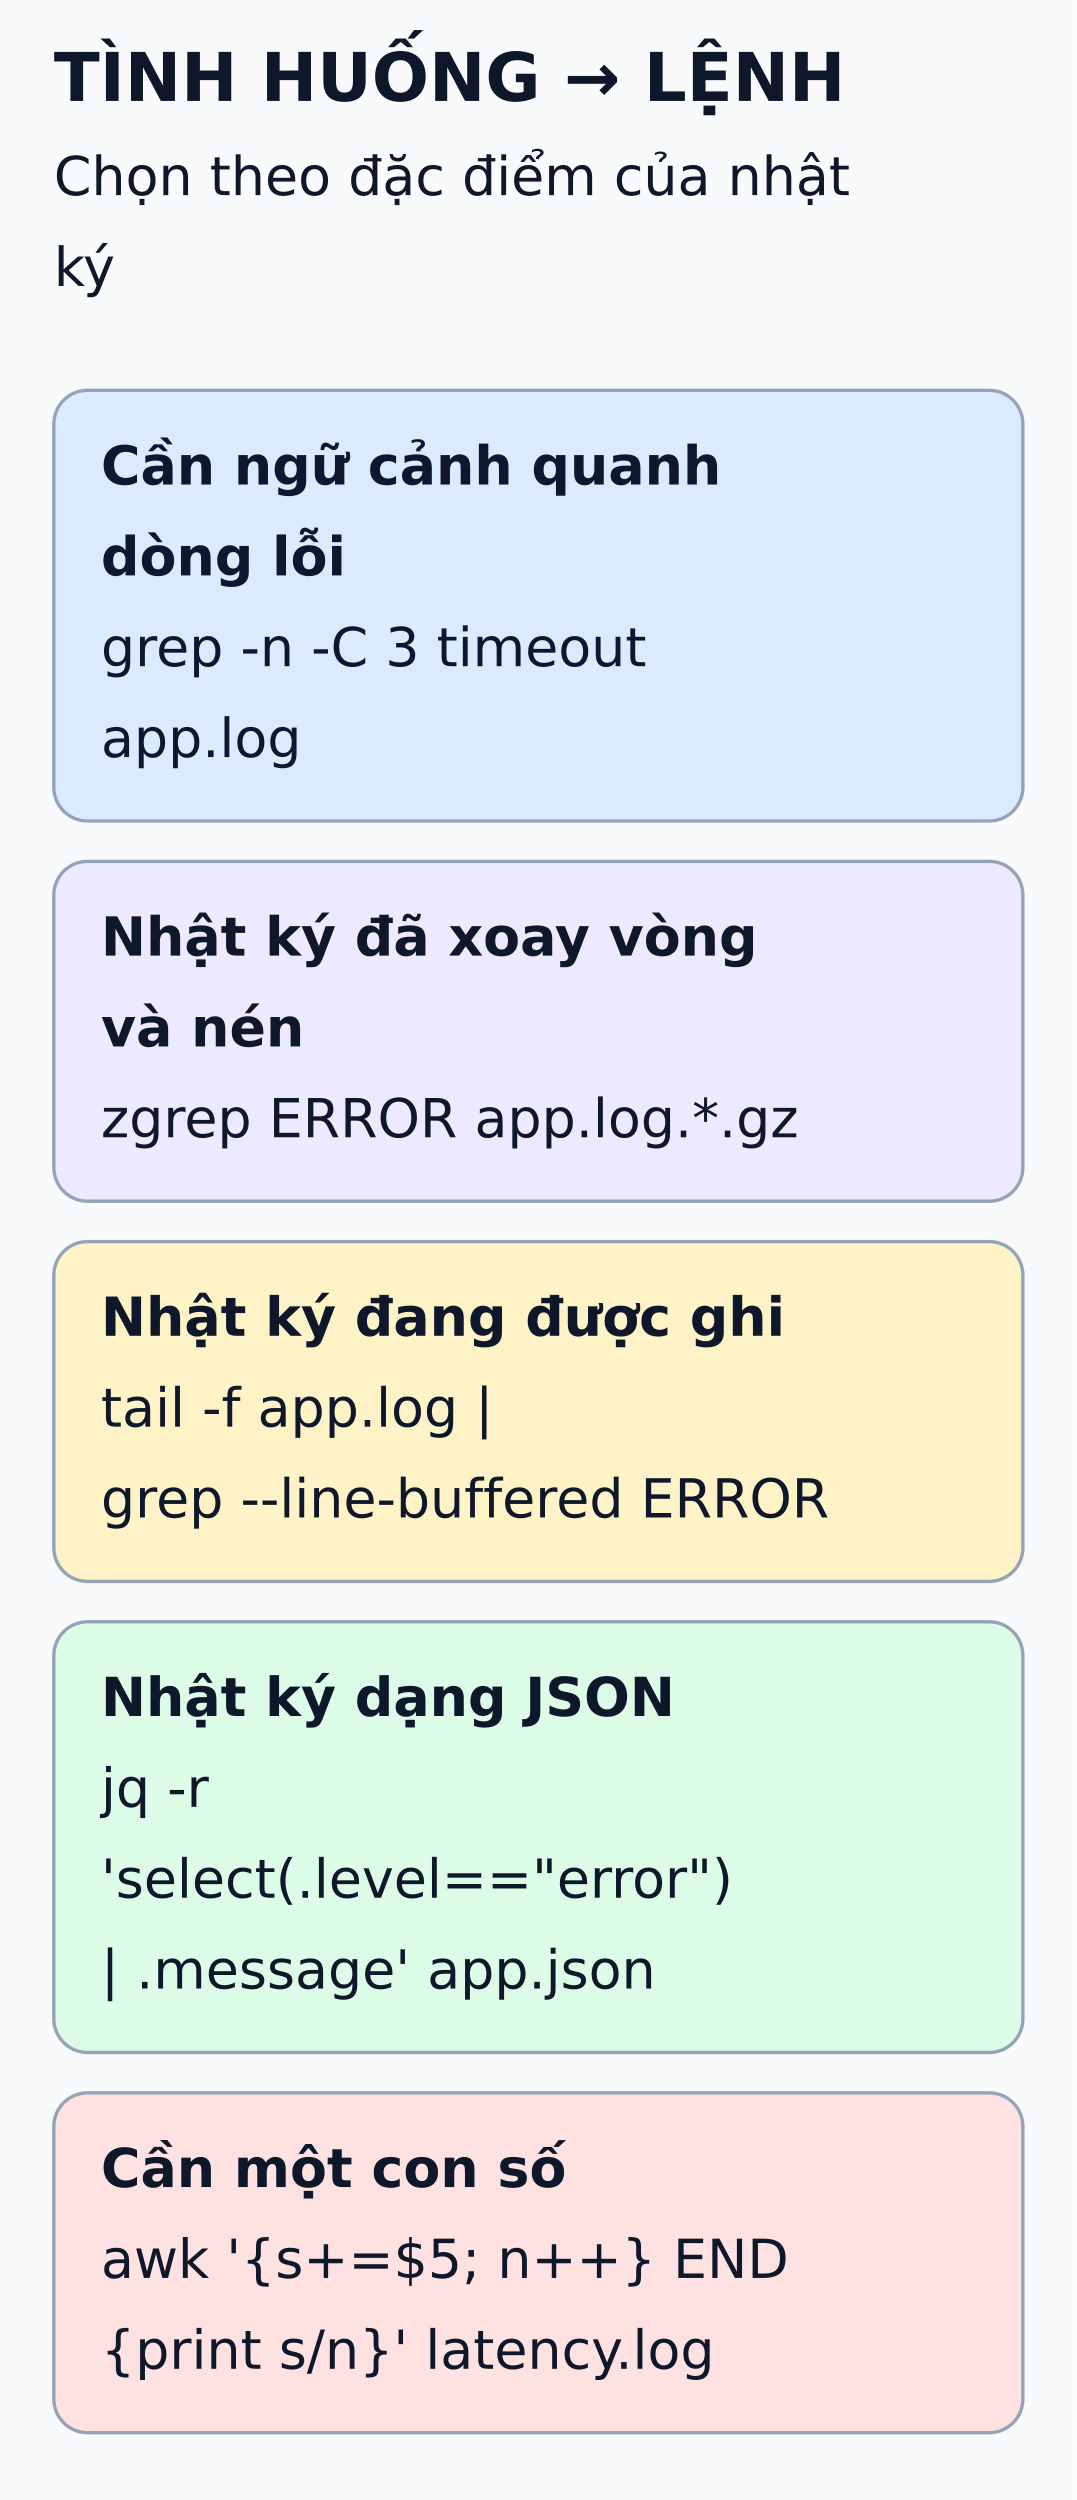
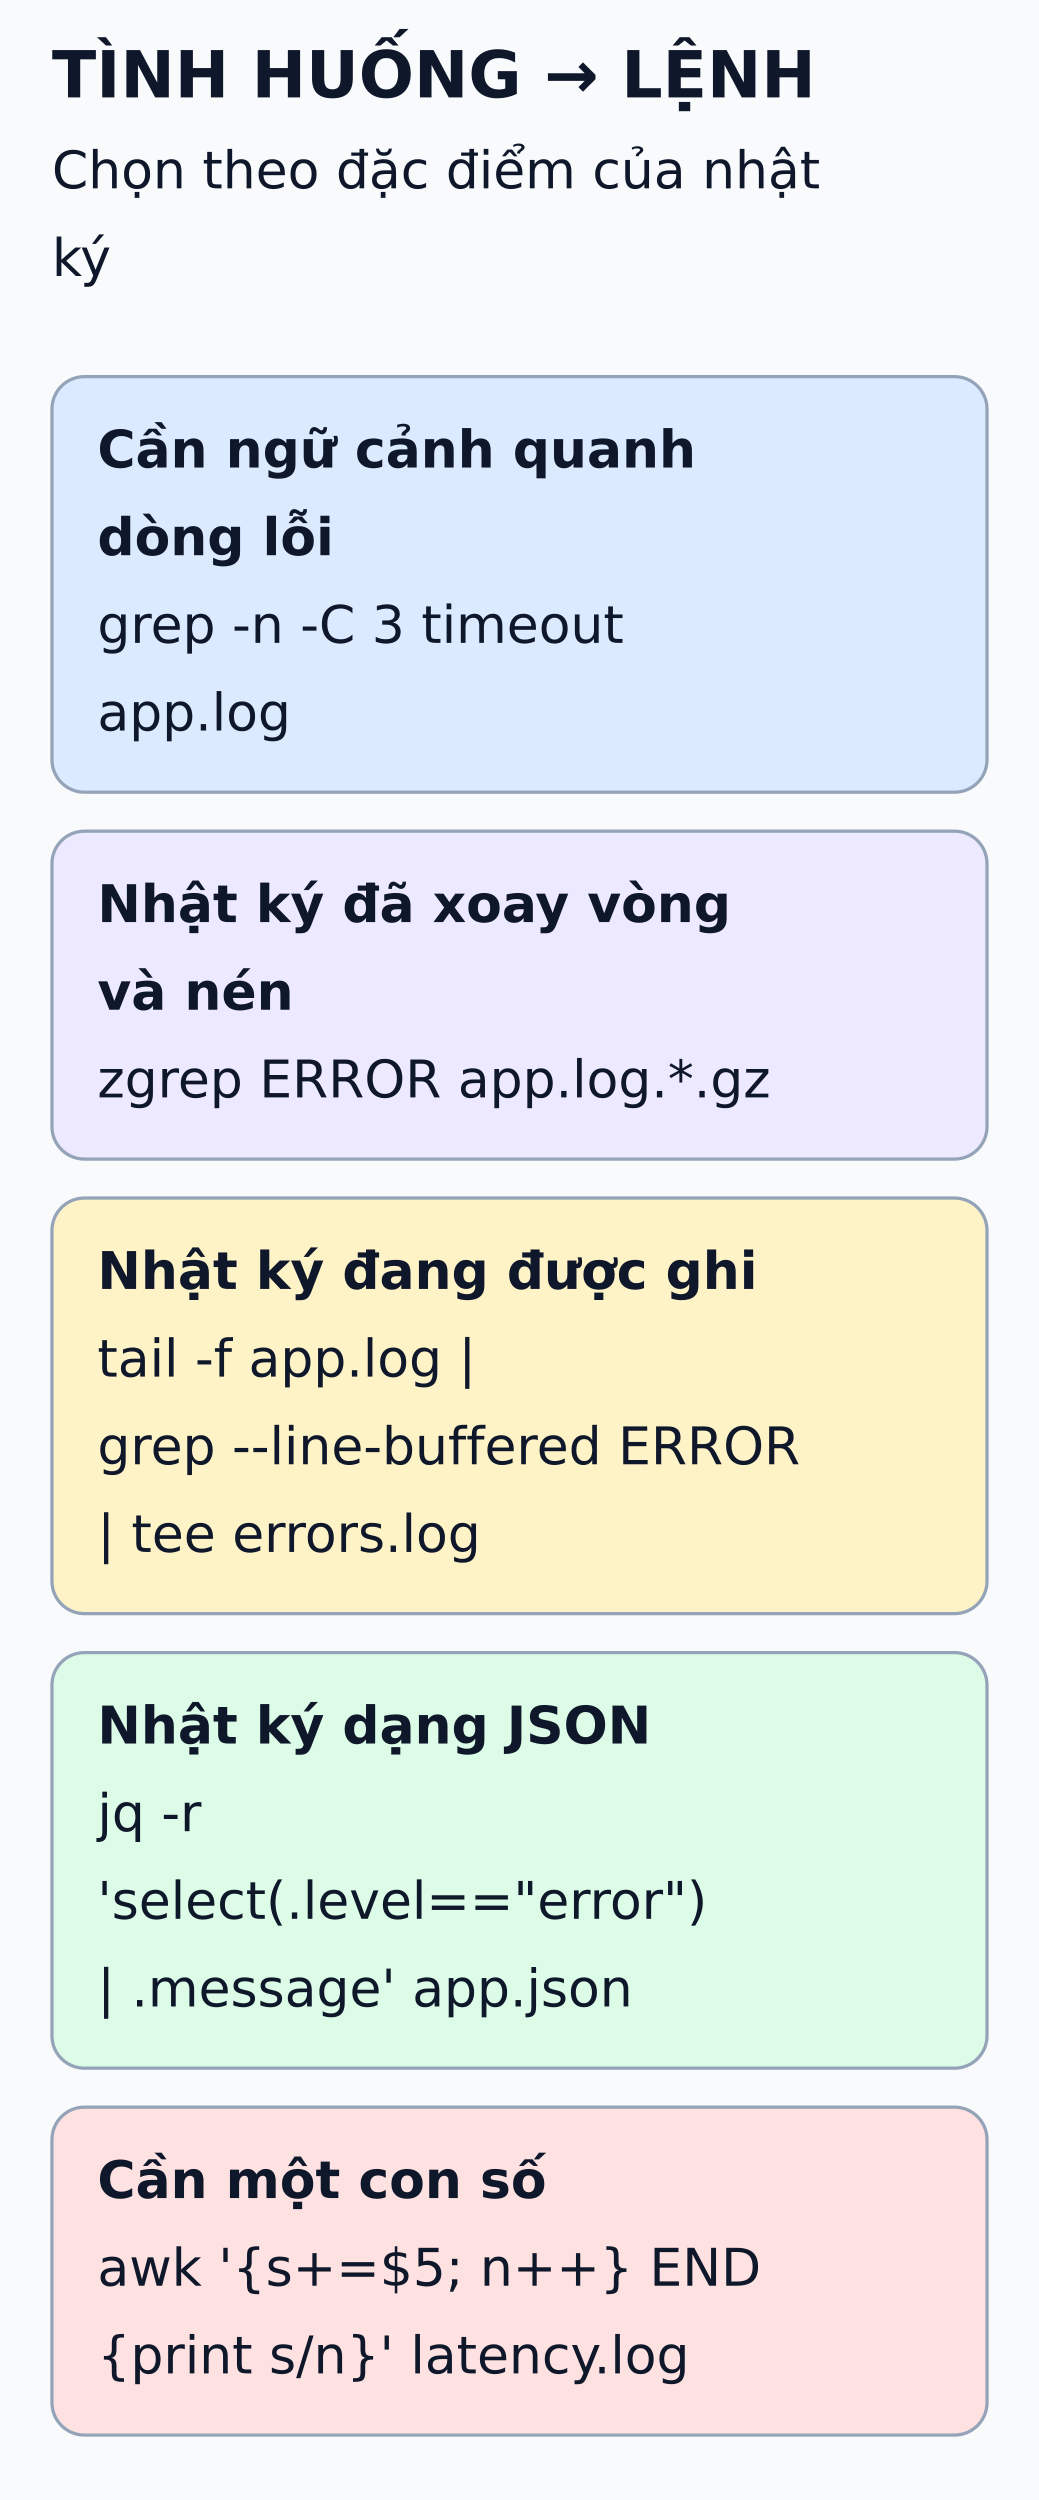
- <svg xmlns="http://www.w3.org/2000/svg" viewBox="0 0 320 743" width="320" height="743" role="img" aria-labelledby="title desc">
+ <svg xmlns="http://www.w3.org/2000/svg" viewBox="0 0 320 770" width="320" height="770" role="img" aria-labelledby="title desc">
  <defs>
    <marker id="arrow" markerWidth="8" markerHeight="8" refX="6" refY="3" orient="auto">
      <path d="M0,0 L6,3 L0,6" fill="none" stroke="#475569" stroke-width="1.5" />
    </marker>
  </defs>
-   <rect width="320" height="743" fill="#f8fafc" />
+   <rect width="320" height="770" fill="#f8fafc" />
  <g font-family="DejaVu Sans, Arial, sans-serif" fill="#0f172a">
    <text x="16" y="30" font-size="20" font-weight="bold">TÌNH HUỐNG → LỆNH</text>
    <text x="16" y="58" font-size="16" font-weight="normal">Chọn theo đặc điểm của nhật</text>
    <text x="16" y="85" font-size="16" font-weight="normal">ký</text>
    <rect x="16" y="116" width="288" height="128" rx="10" fill="#dbeafe" stroke="#94a3b8" />
    <text x="30" y="144" font-size="16" font-weight="bold">Cần ngữ cảnh quanh</text>
    <text x="30" y="171" font-size="16" font-weight="bold">dòng lỗi</text>
    <text x="30" y="198" font-size="16" font-weight="normal">grep -n -C 3 timeout</text>
    <text x="30" y="225" font-size="16" font-weight="normal">app.log</text>
    <rect x="16" y="256" width="288" height="101" rx="10" fill="#ede9fe" stroke="#94a3b8" />
    <text x="30" y="284" font-size="16" font-weight="bold">Nhật ký đã xoay vòng</text>
    <text x="30" y="311" font-size="16" font-weight="bold">và nén</text>
    <text x="30" y="338" font-size="16" font-weight="normal">zgrep ERROR app.log.*.gz</text>
-     <rect x="16" y="369" width="288" height="101" rx="10" fill="#fef3c7" stroke="#94a3b8" />
+     <rect x="16" y="369" width="288" height="128" rx="10" fill="#fef3c7" stroke="#94a3b8" />
    <text x="30" y="397" font-size="16" font-weight="bold">Nhật ký đang được ghi</text>
    <text x="30" y="424" font-size="16" font-weight="normal">tail -f app.log |</text>
    <text x="30" y="451" font-size="16" font-weight="normal">grep --line-buffered ERROR</text>
-     <rect x="16" y="482" width="288" height="128" rx="10" fill="#dcfce7" stroke="#94a3b8" />
-     <text x="30" y="510" font-size="16" font-weight="bold">Nhật ký dạng JSON</text>
-     <text x="30" y="537" font-size="16" font-weight="normal">jq -r</text>
-     <text x="30" y="564" font-size="16" font-weight="normal">'select(.level=="error")</text>
-     <text x="30" y="591" font-size="16" font-weight="normal">| .message' app.json</text>
-     <rect x="16" y="622" width="288" height="101" rx="10" fill="#fee2e2" stroke="#94a3b8" />
-     <text x="30" y="650" font-size="16" font-weight="bold">Cần một con số</text>
-     <text x="30" y="677" font-size="16" font-weight="normal">awk '{s+=$5; n++} END</text>
-     <text x="30" y="704" font-size="16" font-weight="normal">{print s/n}' latency.log</text>
+     <text x="30" y="478" font-size="16" font-weight="normal">| tee errors.log</text>
+     <rect x="16" y="509" width="288" height="128" rx="10" fill="#dcfce7" stroke="#94a3b8" />
+     <text x="30" y="537" font-size="16" font-weight="bold">Nhật ký dạng JSON</text>
+     <text x="30" y="564" font-size="16" font-weight="normal">jq -r</text>
+     <text x="30" y="591" font-size="16" font-weight="normal">'select(.level=="error")</text>
+     <text x="30" y="618" font-size="16" font-weight="normal">| .message' app.json</text>
+     <rect x="16" y="649" width="288" height="101" rx="10" fill="#fee2e2" stroke="#94a3b8" />
+     <text x="30" y="677" font-size="16" font-weight="bold">Cần một con số</text>
+     <text x="30" y="704" font-size="16" font-weight="normal">awk '{s+=$5; n++} END</text>
+     <text x="30" y="731" font-size="16" font-weight="normal">{print s/n}' latency.log</text>
  </g>
</svg>
